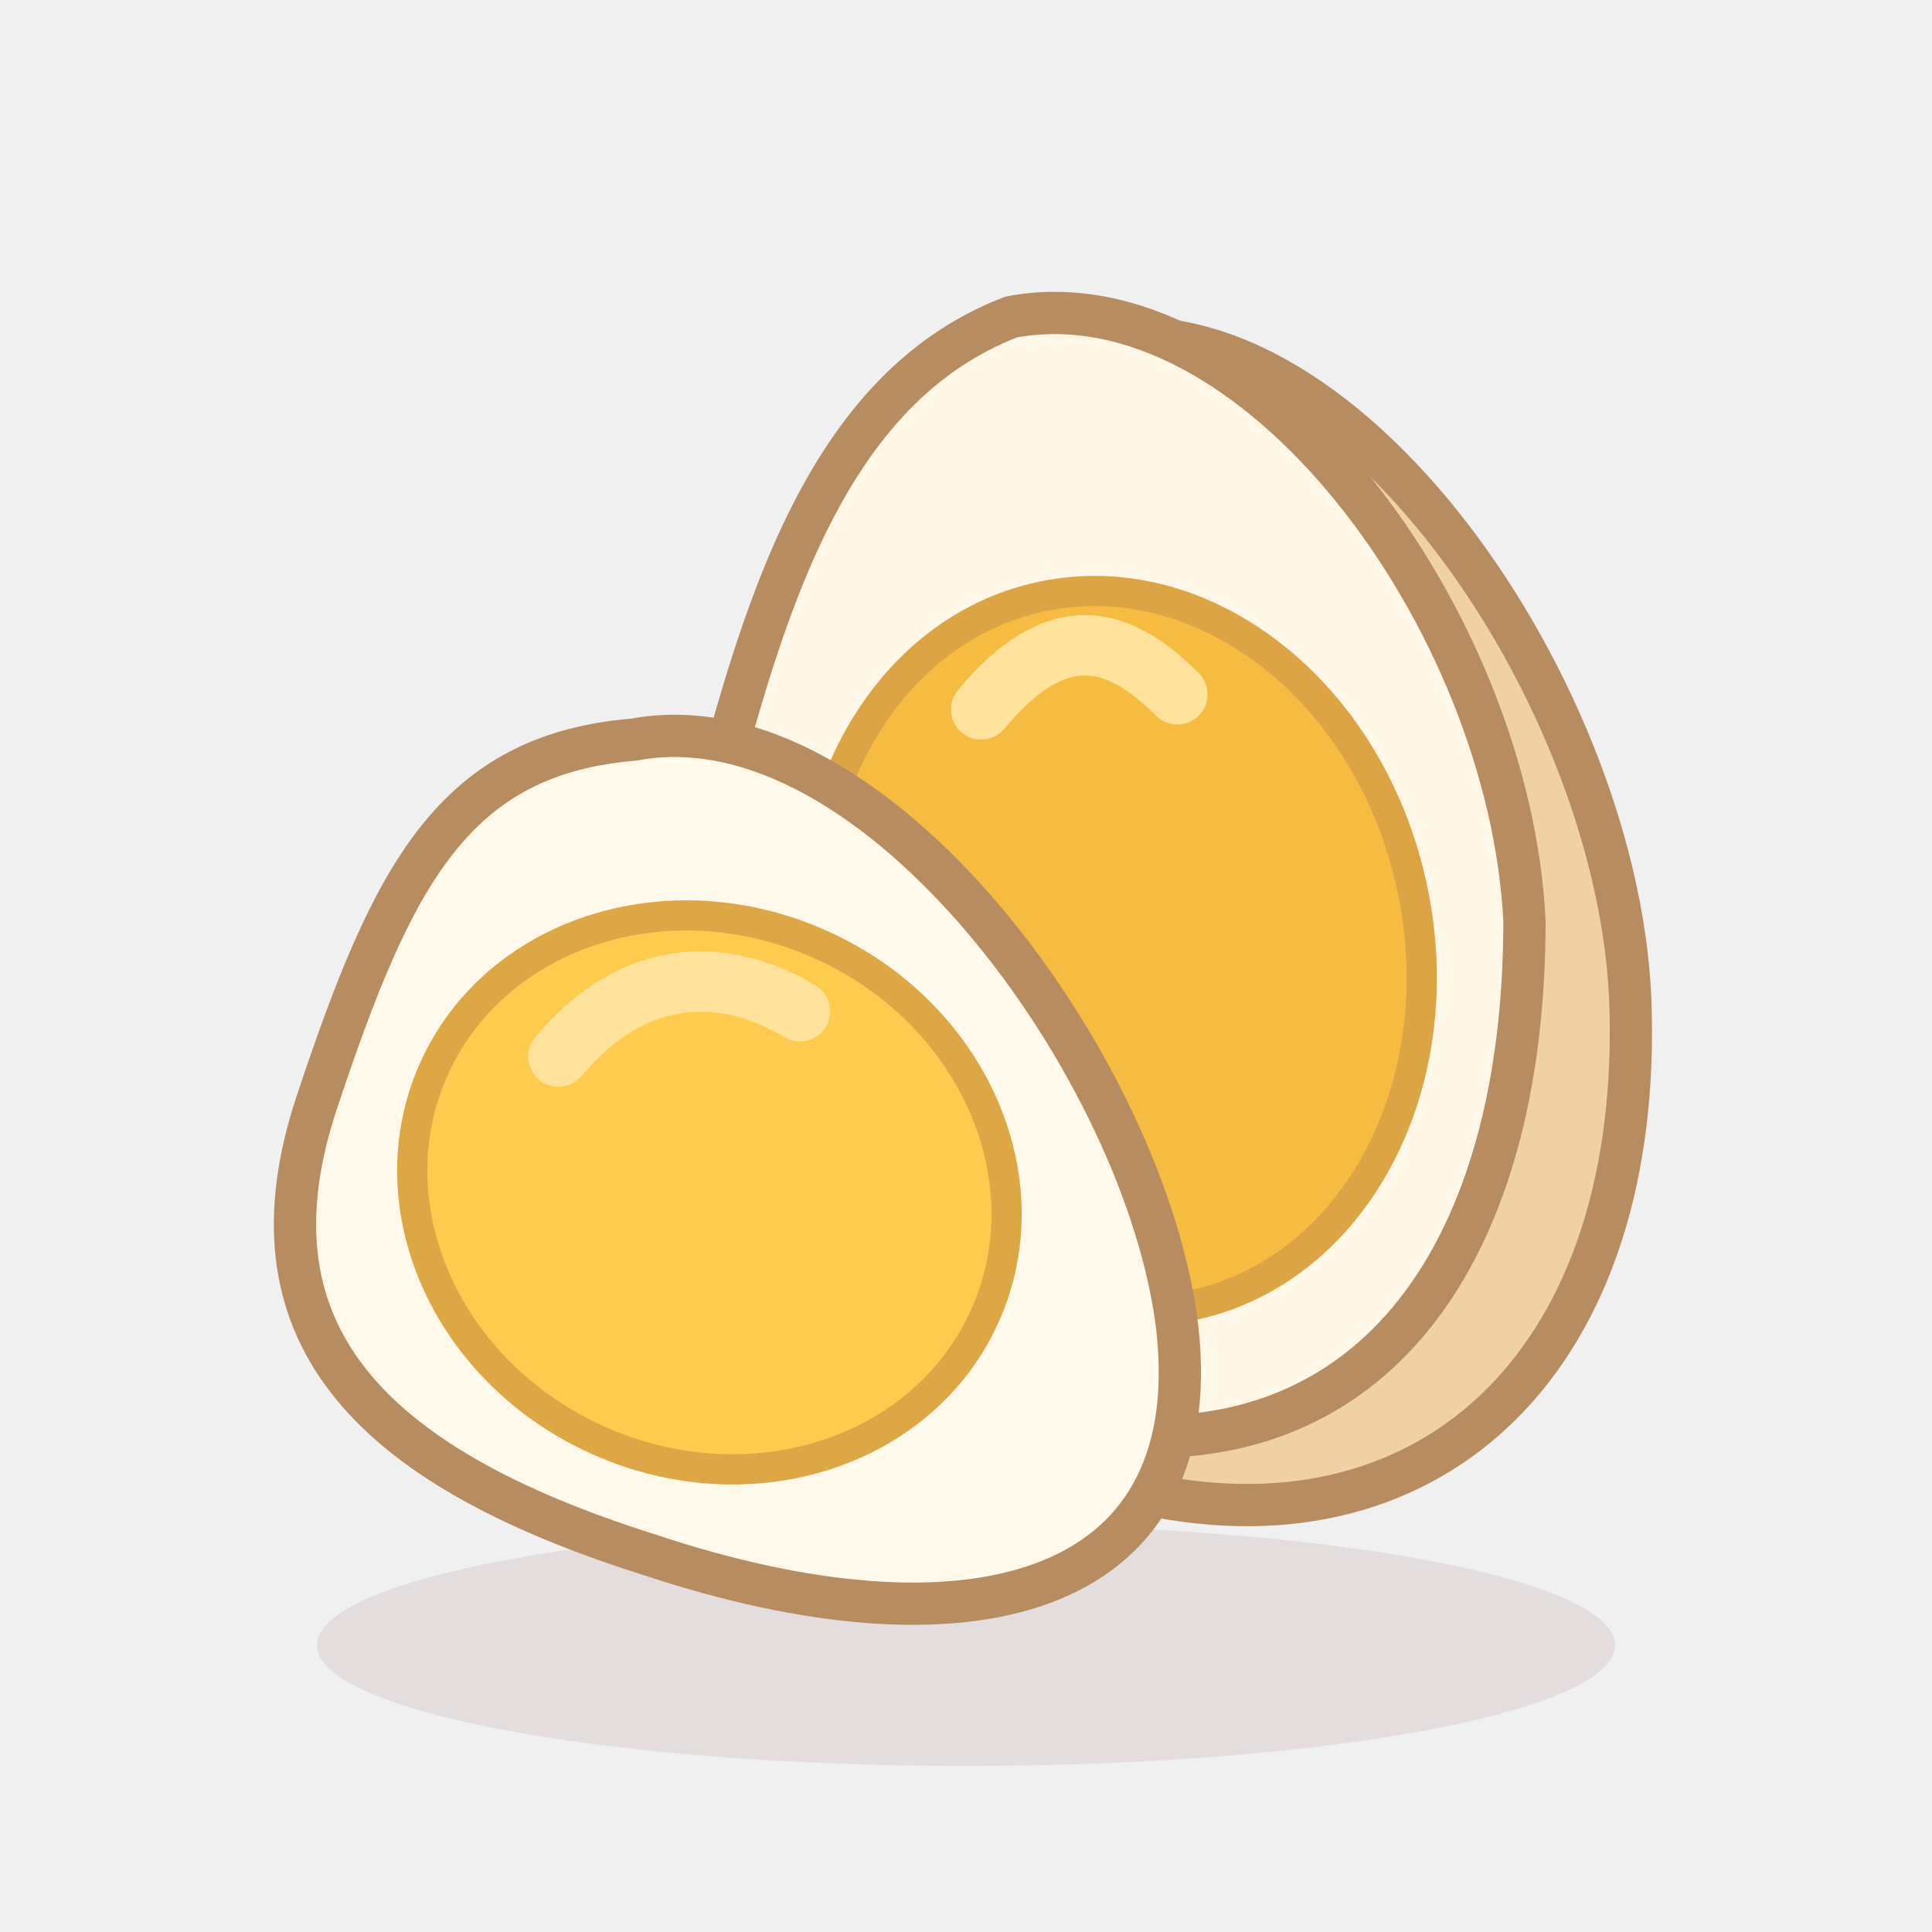
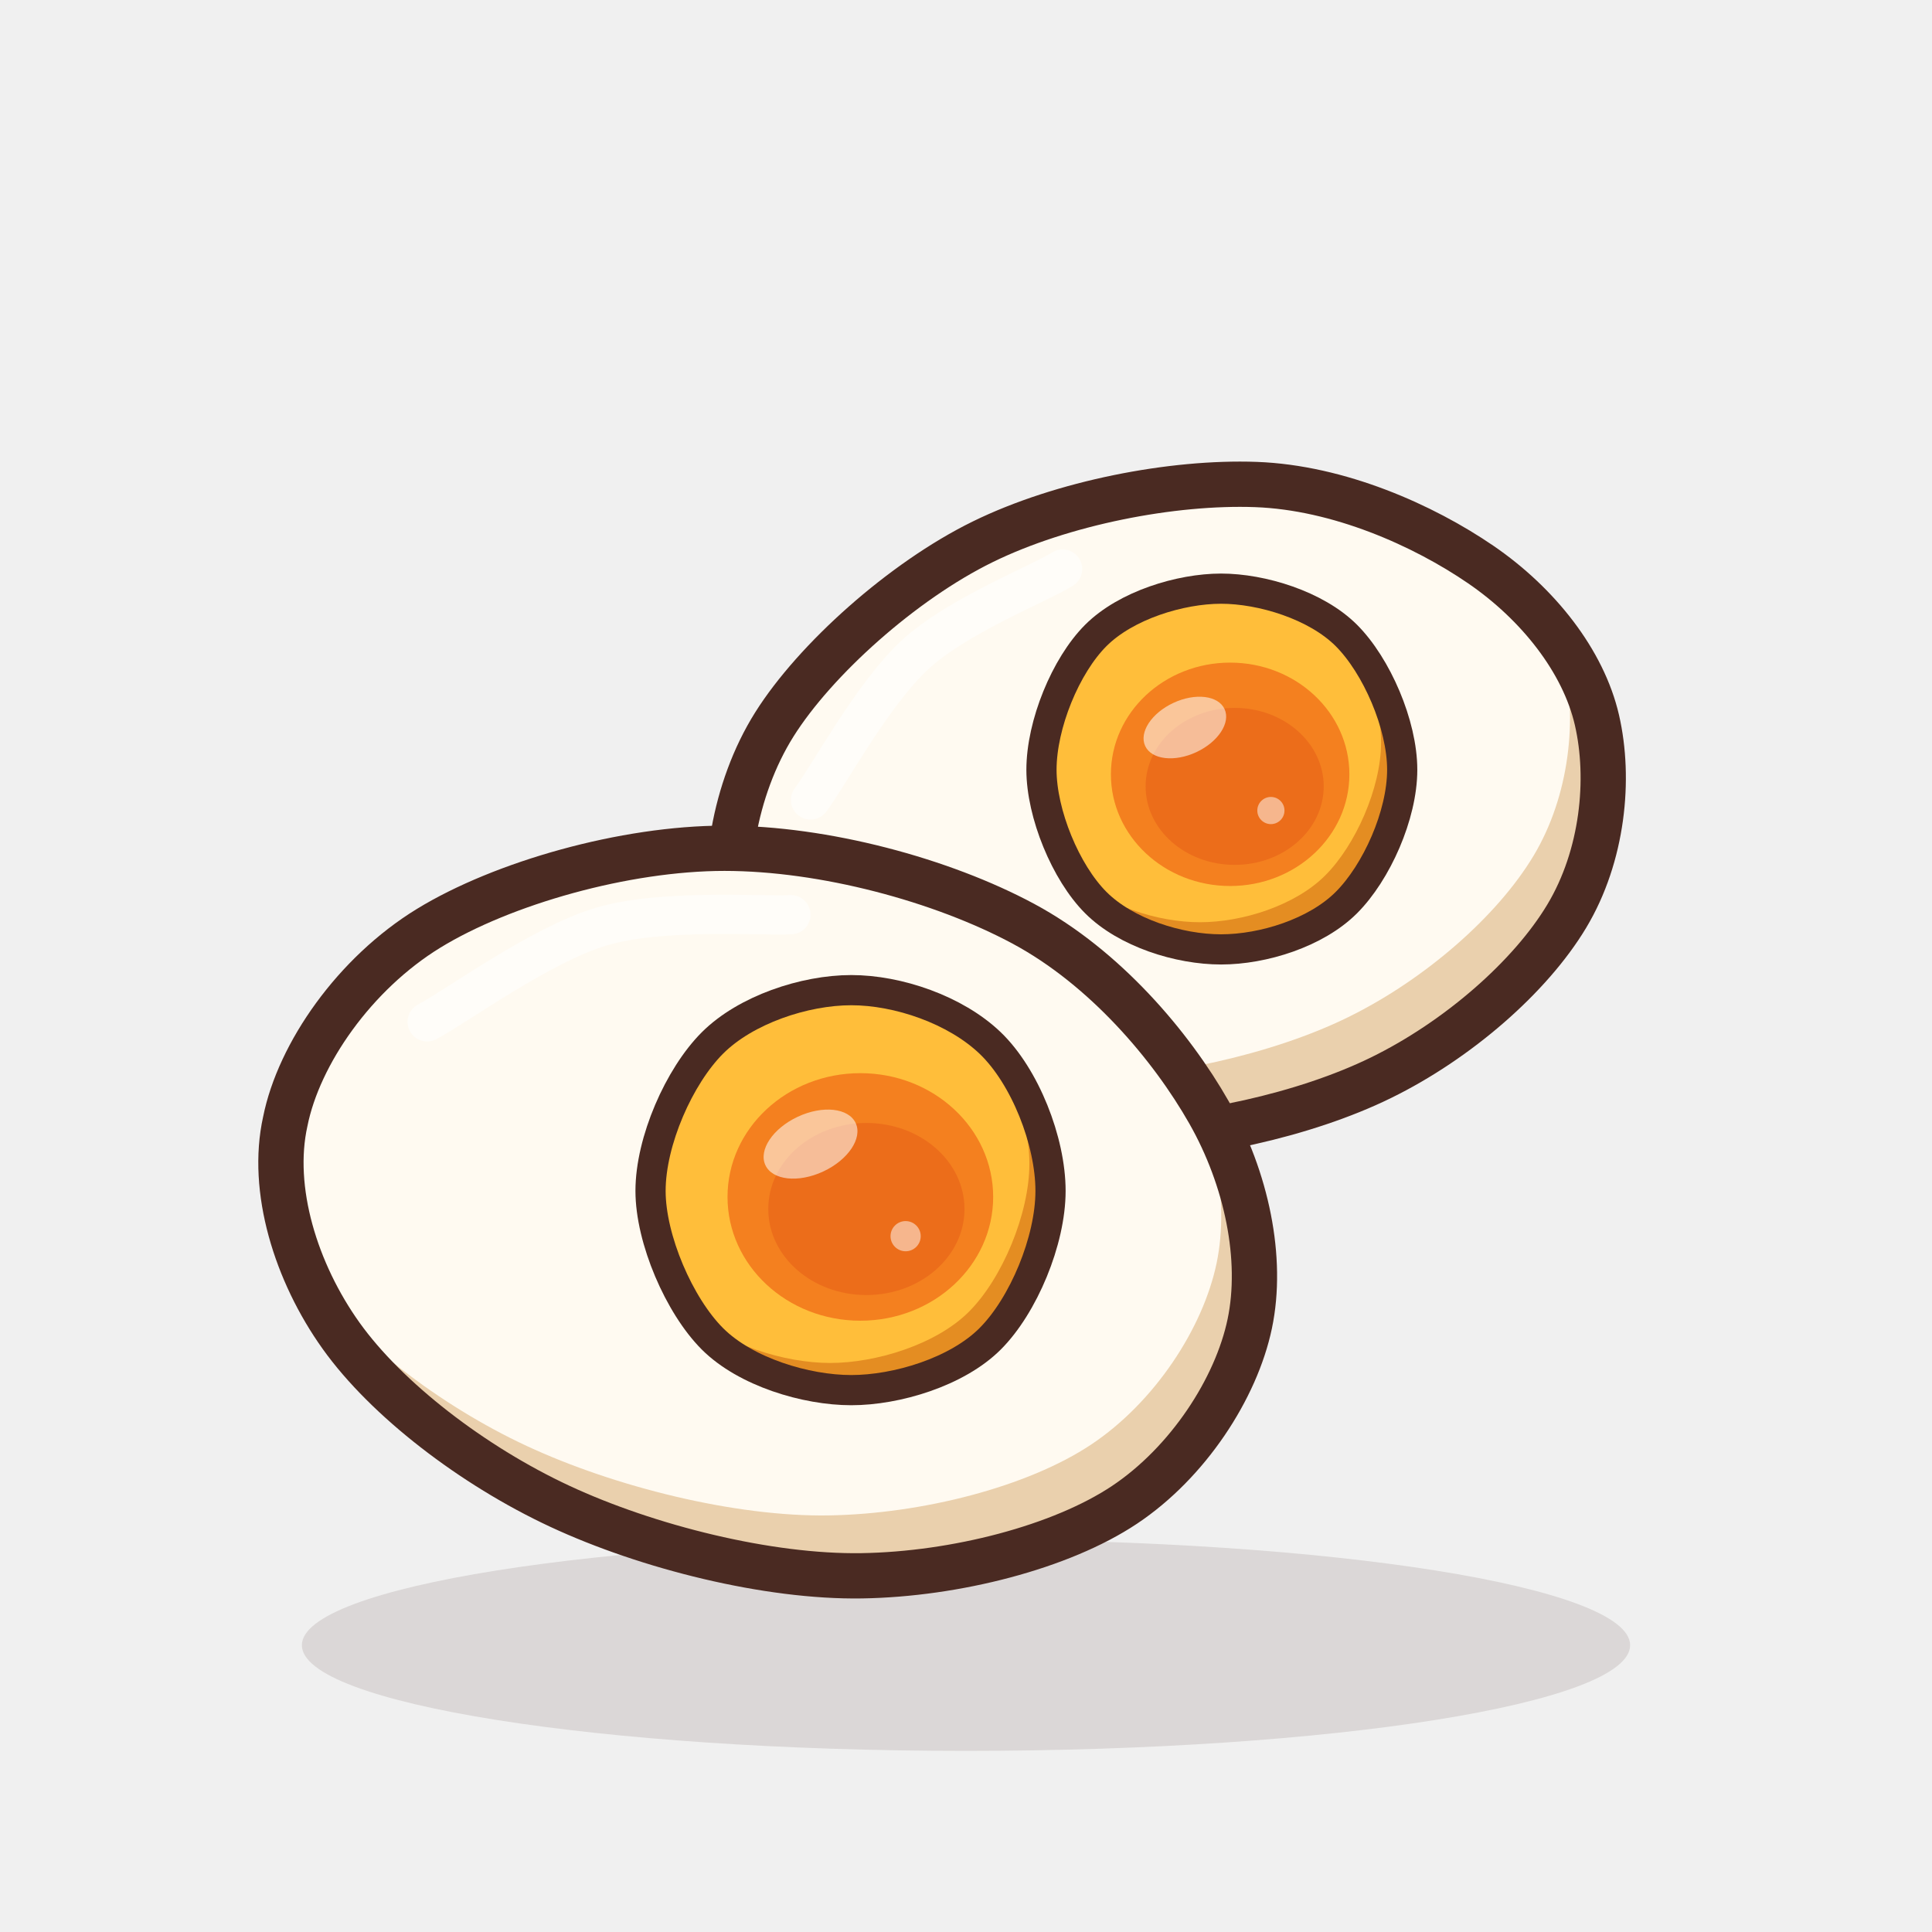
- <svg xmlns="http://www.w3.org/2000/svg" viewBox="0 0 128 128" fill="none">
-   <ellipse cx="64" cy="109" rx="43" ry="8" fill="#723c36" opacity=".1" />
-   <g stroke="#b78c60" stroke-width="2.8" stroke-linejoin="round">
-     <path d="M71 23c17-5 36 22 37 43 1 24-13 37-32 33S42 79 47 60c4-18 10-33 24-37Z" fill="#f0d1a6" />
-     <path d="M67 21c16-3 33 20 34 40 0 22-10 36-28 34S42 77 46 58c4-16 8-32 21-37Z" fill="#fff7e8" />
-     <ellipse cx="74" cy="63" rx="20" ry="24" transform="rotate(-12 74 63)" fill="#f6bc42" stroke="#dca445" stroke-width="2" />
-     <path d="M42 49c16-3 34 22 36 39 2 18-14 22-35 15C24 97 16 88 21 73c5-15 9-23 21-24Z" fill="#fff9eb" />
-     <ellipse cx="47" cy="79" rx="20" ry="18" transform="rotate(24 47 79)" fill="#ffcb4e" stroke="#dda745" stroke-width="2" />
+ <svg xmlns="http://www.w3.org/2000/svg" viewBox="0 0 128 128" stroke-linecap="round" stroke-linejoin="round">
+   <style>.o,.p,.q,.s,.t,.u{stroke:#4a2a22}.o,.p,.q,.h,.l{fill:none}.o,.s{stroke-width:3}.p,.t{stroke-width:2}.q,.u{stroke-width:1.4}.h{stroke:#fff;stroke-opacity:.55}</style>
+   <defs>
+     <path id="mf-1" d="M48.7 62.1c-1-4-.1-9.8 2.6-14.1s8.5-9.5 13.8-12.1s12.6-4 18.1-3.8s11.1 2.7 14.9 5.3s6.8 6.4 7.7 10.3s.4 9-2 13s-7.2 8.2-12.3 10.7s-12.2 4-17.9 4.1s-12.1-1.2-16.3-3.4s-7.6-6-8.6-10z" />
+     <path id="mf-2" d="M69 51c0-3 1.6-6.9 3.6-8.9s5.6-3.1 8.3-3.1s6.3 1.1 8.3 3.1s3.7 5.9 3.7 8.9s-1.7 6.8-3.7 8.8s-5.5 3.1-8.3 3.1s-6.3-1.1-8.3-3.1s-3.6-5.9-3.6-8.8z" />
+     <path id="mf-3" d="M18.9 74.3c.9-4.5 4.6-9.8 9.5-12.8s13-5.3 19.6-5.3s14.4 2.1 19.8 5s9.8 8.1 12.3 12.5s3.6 9.7 2.7 14s-4.1 9.2-8.3 12s-11.2 4.6-17.4 4.7s-14.2-1.9-20-4.6s-11.5-7.1-14.5-11.3s-4.7-9.7-3.7-14.2z" />
+     <path id="mf-4" d="M43.1 78.9c0-3.3 1.9-7.6 4.1-9.8s6.1-3.5 9.2-3.5s6.9 1.3 9.2 3.5s4 6.5 4 9.8s-1.8 7.6-4 9.8s-6.2 3.4-9.2 3.4s-7-1.2-9.2-3.4s-4.1-6.6-4.1-9.8z" />
+   </defs>
+   <ellipse cx="64" cy="109" rx="44" ry="7" fill="#3a1d16" opacity=".12" />
+   <use href="#mf-1" fill="#ead0ad" />
+   <clipPath id="mf-1c">
+     <use href="#mf-1" />
+   </clipPath>
+   <g clip-path="url(#mf-1c)">
+     <use href="#mf-1" fill="#fffaf1" x="-2.2" y="-4" />
  </g>
-   <path d="M37 70c5-6 11-6 16-3m12-20c5-6 9-5 13-1" stroke="#ffe39c" stroke-width="4" stroke-linecap="round" />
+   <use href="#mf-1" class="o" />
+   <use href="#mf-2" fill="#e48d22" />
+   <clipPath id="mf-2c">
+     <use href="#mf-2" />
+   </clipPath>
+   <g clip-path="url(#mf-2c)">
+     <use href="#mf-2" fill="#ffbe3a" x="-1.4" y="-1.8" />
+   </g>
+   <use href="#mf-2" class="p" />
+   <ellipse cx="81.5" cy="51.3" rx="7.9" ry="7.4" fill="#f4801f" />
+   <ellipse cx="81.8" cy="52.1" rx="5.9" ry="5.2" fill="#ec6d1a" />
+   <ellipse cx="78.5" cy="48.2" rx="2.9" ry="1.8" fill="#fff" opacity=".55" transform="rotate(-25 78.5 48.2)" />
+   <circle cx="84.2" cy="53.7" r=".9" fill="#fff" opacity=".5" />
+   <path d="M53.7 53c1.2-1.6 4.1-7 6.9-9.6s8.2-4.7 9.8-5.7" class="h" stroke-width="2.6" />
+   <use href="#mf-3" fill="#ead0ad" />
+   <clipPath id="mf-3c">
+     <use href="#mf-3" />
+   </clipPath>
+   <g clip-path="url(#mf-3c)">
+     <use href="#mf-3" fill="#fffaf1" x="-2.2" y="-4" />
+   </g>
+   <use href="#mf-3" class="o" />
+   <use href="#mf-4" fill="#e48d22" />
+   <clipPath id="mf-4c">
+     <use href="#mf-4" />
+   </clipPath>
+   <g clip-path="url(#mf-4c)">
+     <use href="#mf-4" fill="#ffbe3a" x="-1.4" y="-1.8" />
+   </g>
+   <use href="#mf-4" class="p" />
+   <ellipse cx="57" cy="79.3" rx="8.8" ry="8.2" fill="#f4801f" />
+   <ellipse cx="57.4" cy="80.1" rx="6.5" ry="5.7" fill="#ec6d1a" />
+   <ellipse cx="53.7" cy="75.8" rx="3.3" ry="2" fill="#fff" opacity=".55" transform="rotate(-25 53.7 75.8)" />
+   <circle cx="60" cy="81.9" r="1" fill="#fff" opacity=".5" />
+   <path d="M28.3 67.7c1.9-1 7.5-5.1 11.5-6.3s10.5-.7 12.6-.8" class="h" stroke-width="2.6" />
</svg>
